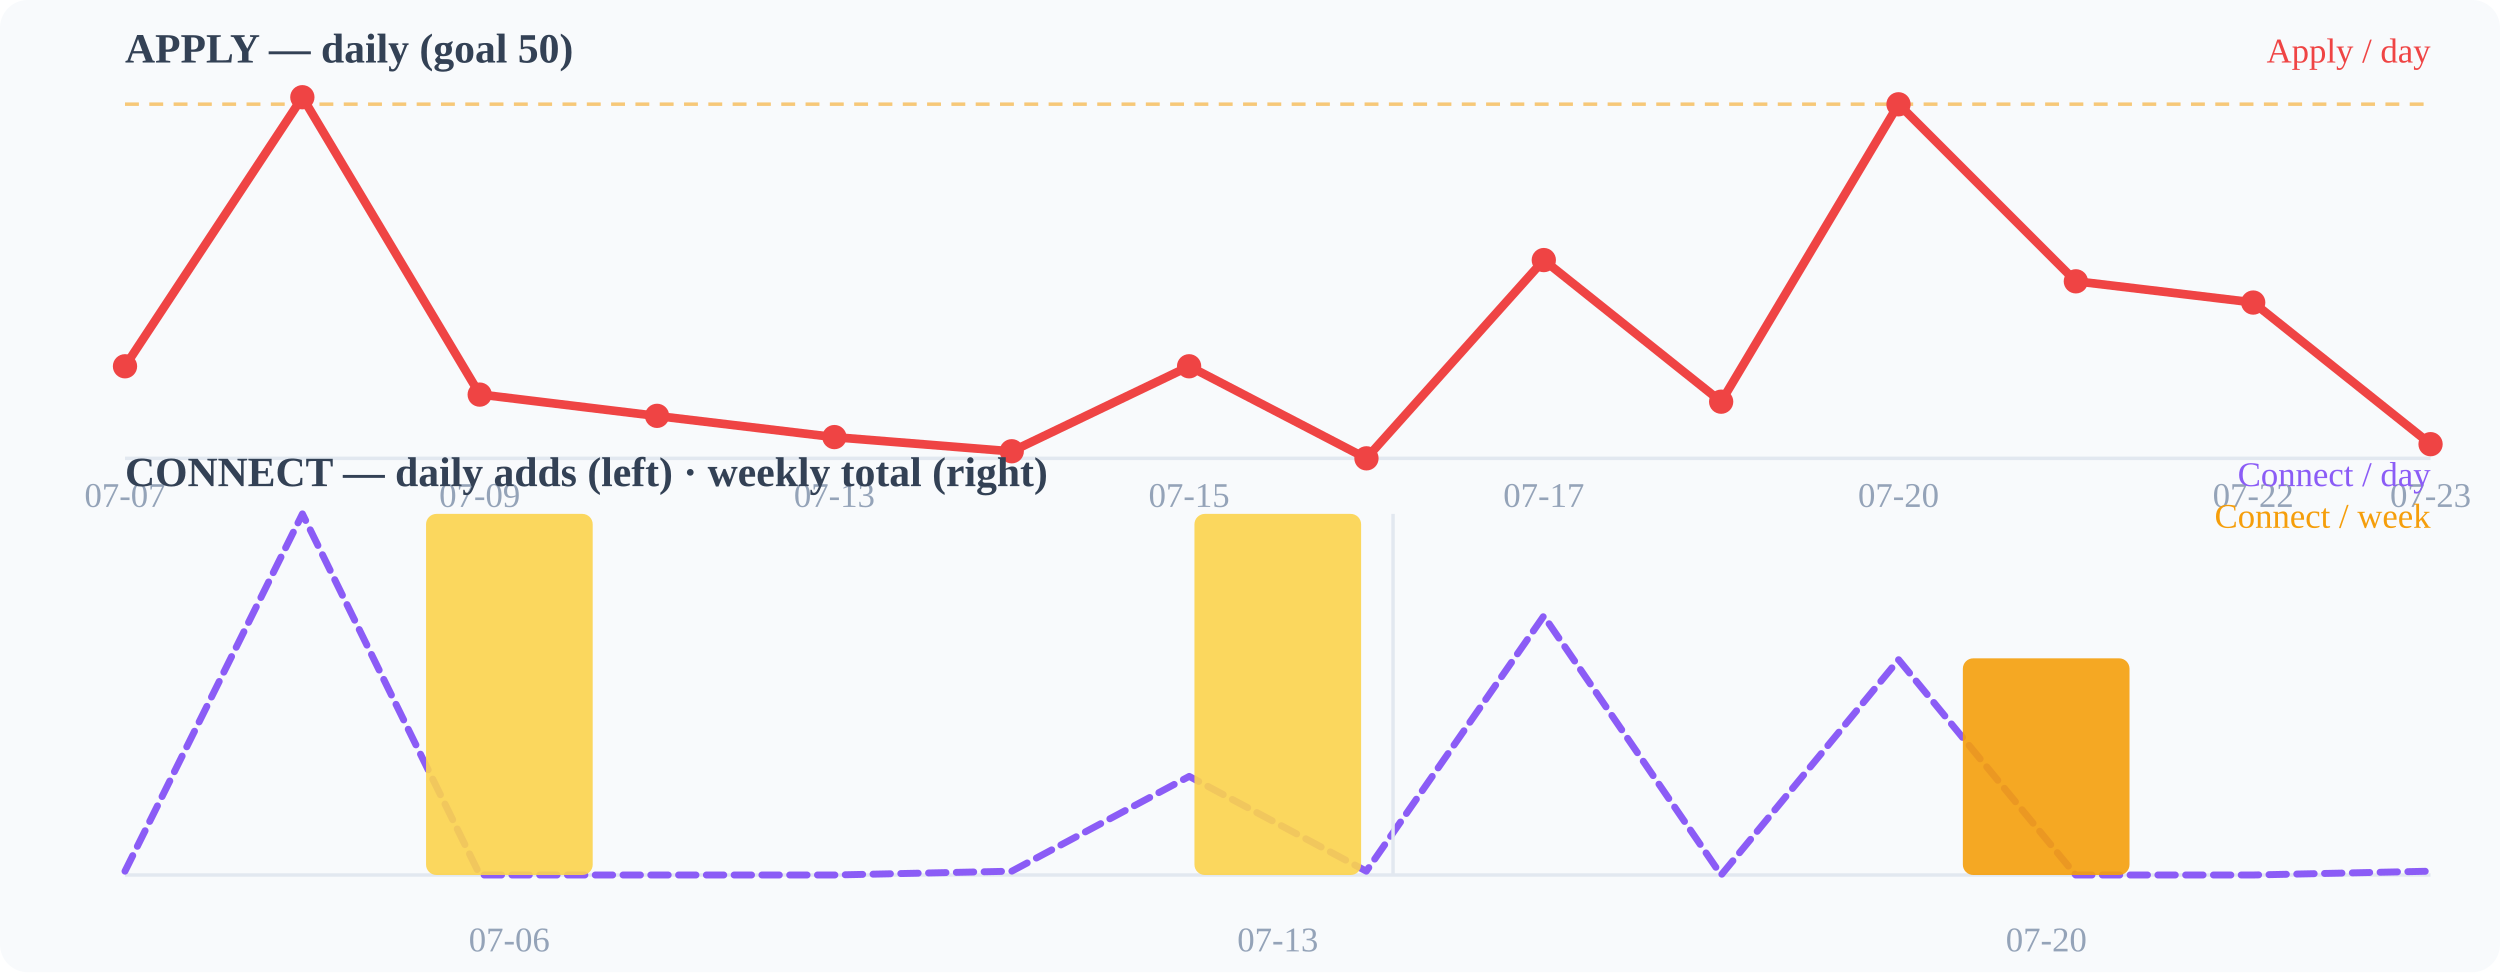
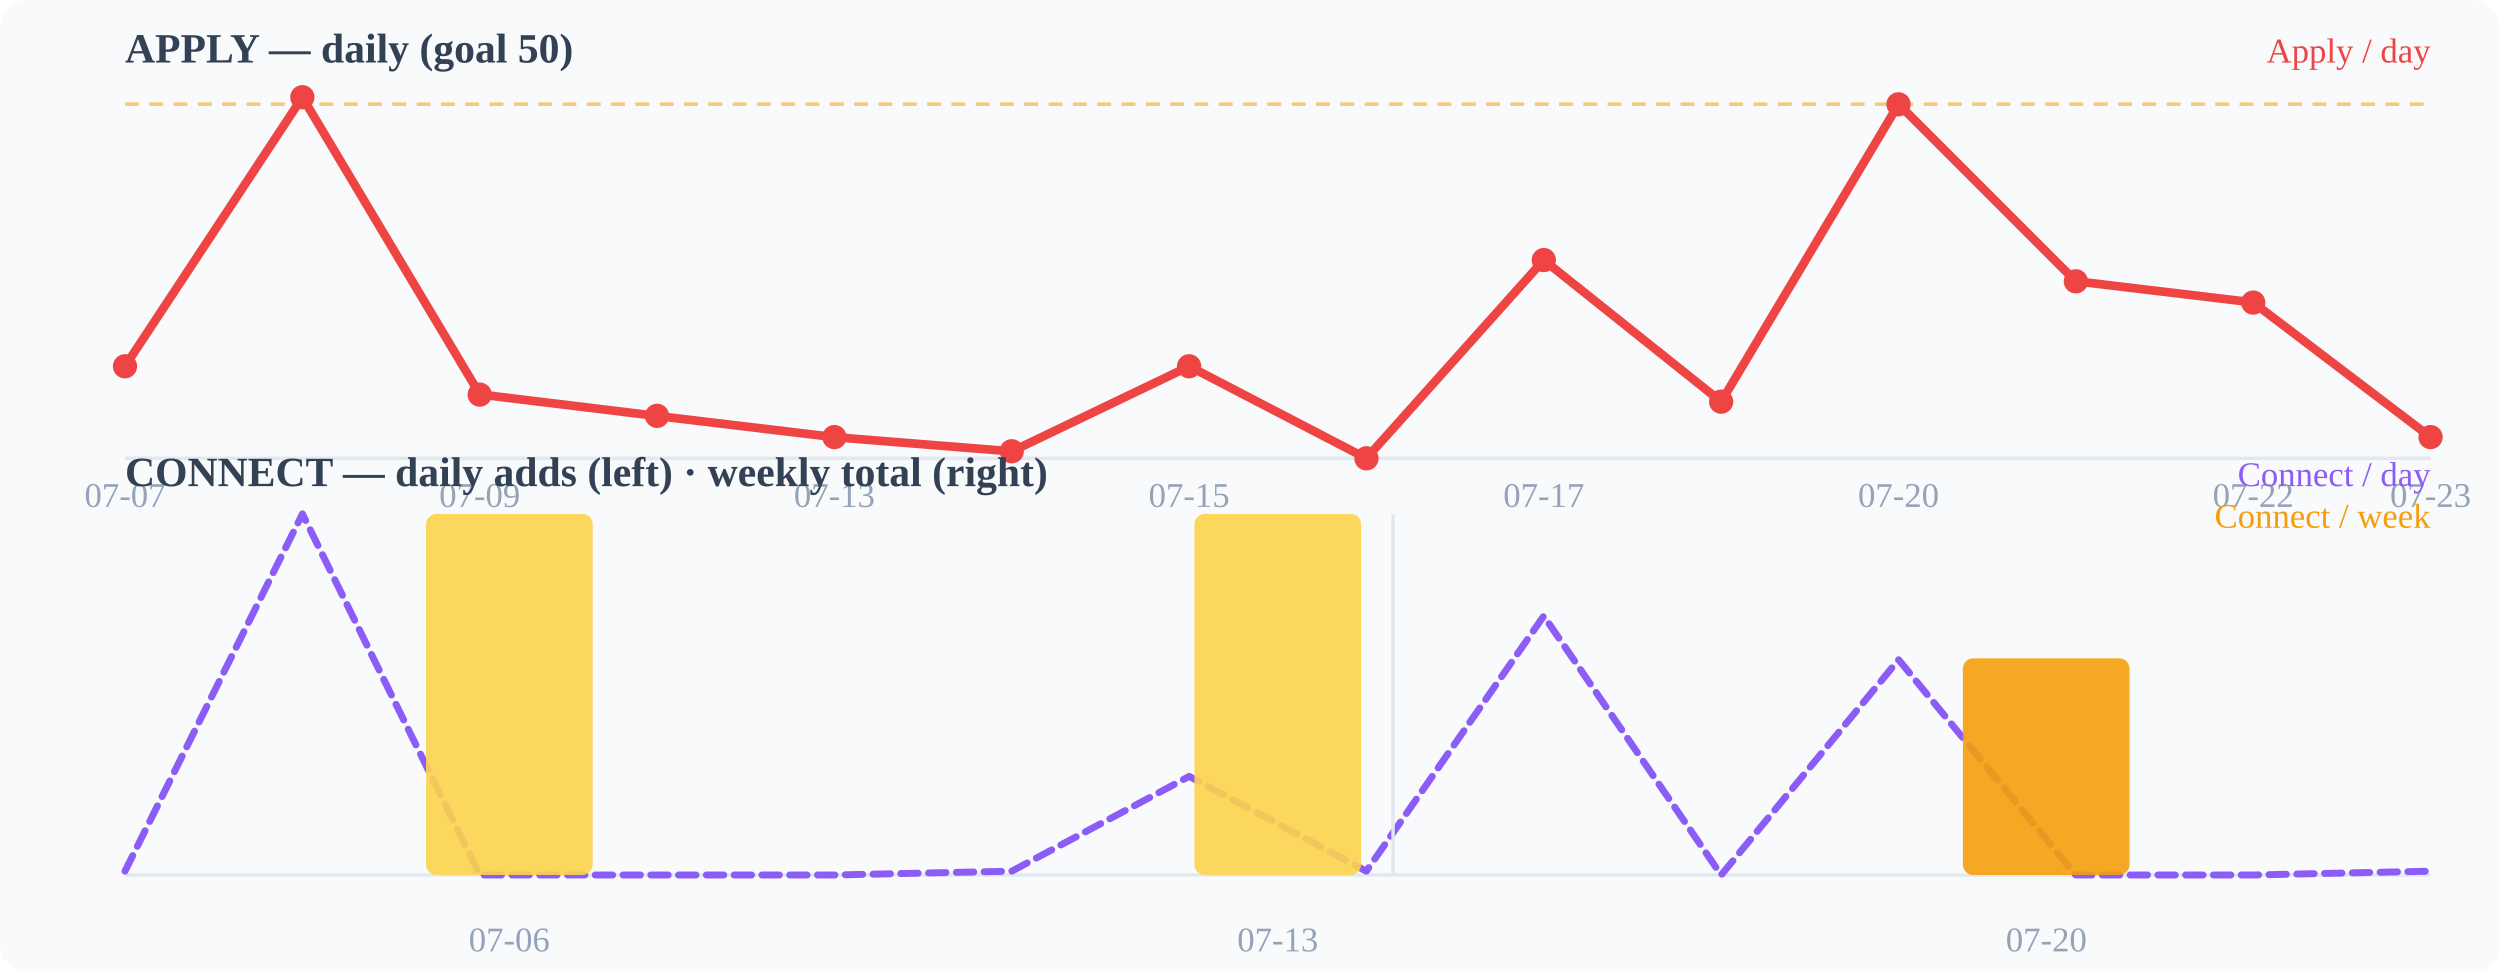
<svg xmlns="http://www.w3.org/2000/svg" width="720" height="280" viewBox="0 0 720 280">
  <rect width="720" height="280" fill="#f8fafc" rx="8" />
  <text x="36" y="18" font-size="12" font-weight="600" fill="#334155">APPLY — daily (goal 50)</text>
  <line x1="36" y1="132" x2="700" y2="132" stroke="#e2e8f0" stroke-width="1" />
  <line x1="36" y1="30.0" x2="700" y2="30.0" stroke="#f59e0b" stroke-width="1" stroke-dasharray="4 3" opacity="0.55" />
-   <polyline points="36.0,105.5 87.1,28.0 138.2,113.6 189.2,119.8 240.3,125.9 291.4,130.0 342.5,105.5 393.5,132.0 444.6,74.9 495.7,115.7 546.8,30.0 597.8,81.0 648.9,87.1 700.0,127.9" fill="none" stroke="#ef4444" stroke-width="2.5" stroke-linecap="round" stroke-linejoin="round" />
+   <polyline points="36.0,105.5 87.1,28.0 138.2,113.6 189.2,119.8 240.3,125.9 291.4,130.0 342.5,105.5 393.5,132.0 444.6,74.9 495.7,115.7 546.8,30.0 597.8,81.0 648.9,87.1 700.0,125.9" fill="none" stroke="#ef4444" stroke-width="2.5" stroke-linecap="round" stroke-linejoin="round" />
  <circle cx="36" cy="105.49" r="3.5" fill="#ef4444" />
  <circle cx="87.077" cy="28" r="3.5" fill="#ef4444" />
  <circle cx="138.154" cy="113.647" r="3.5" fill="#ef4444" />
  <circle cx="189.231" cy="119.765" r="3.5" fill="#ef4444" />
  <circle cx="240.308" cy="125.882" r="3.5" fill="#ef4444" />
  <circle cx="291.385" cy="129.961" r="3.5" fill="#ef4444" />
  <circle cx="342.462" cy="105.49" r="3.5" fill="#ef4444" />
  <circle cx="393.538" cy="132" r="3.5" fill="#ef4444" />
  <circle cx="444.615" cy="74.902" r="3.5" fill="#ef4444" />
  <circle cx="495.692" cy="115.686" r="3.5" fill="#ef4444" />
  <circle cx="546.769" cy="30.039" r="3.5" fill="#ef4444" />
  <circle cx="597.846" cy="81.02" r="3.5" fill="#ef4444" />
  <circle cx="648.923" cy="87.137" r="3.5" fill="#ef4444" />
-   <circle cx="700" cy="127.922" r="3.5" fill="#ef4444" />
+   <circle cx="700" cy="125.882" r="3.5" fill="#ef4444" />
  <text x="36" y="146" font-size="10" fill="#94a3b8" text-anchor="middle">07-07</text>
  <text x="138.154" y="146" font-size="10" fill="#94a3b8" text-anchor="middle">07-09</text>
  <text x="240.308" y="146" font-size="10" fill="#94a3b8" text-anchor="middle">07-13</text>
  <text x="342.462" y="146" font-size="10" fill="#94a3b8" text-anchor="middle">07-15</text>
  <text x="444.615" y="146" font-size="10" fill="#94a3b8" text-anchor="middle">07-17</text>
  <text x="546.769" y="146" font-size="10" fill="#94a3b8" text-anchor="middle">07-20</text>
  <text x="648.923" y="146" font-size="10" fill="#94a3b8" text-anchor="middle">07-22</text>
  <text x="700" y="146" font-size="10" fill="#94a3b8" text-anchor="middle">07-23</text>
  <text x="36" y="140" font-size="12" font-weight="600" fill="#334155">CONNECT — daily adds (left) · weekly total (right)</text>
  <line x1="36" y1="252" x2="700" y2="252" stroke="#e2e8f0" stroke-width="1" />
  <polyline points="36.0,250.9 87.1,148.0 138.2,252.0 189.2,252.0 240.3,252.0 291.4,250.9 342.5,223.6 393.5,250.9 444.6,177.4 495.7,252.0 546.8,190.0 597.8,252.0 648.9,252.0 700.0,250.9" fill="none" stroke="#8b5cf6" stroke-width="2" stroke-linecap="round" stroke-linejoin="round" stroke-dasharray="5 3" />
  <rect x="122.7" y="148.0" width="48" height="104.0" rx="3" fill="#fcd34d" opacity="0.9" />
  <rect x="344.0" y="148.0" width="48" height="104.0" rx="3" fill="#fcd34d" opacity="0.9" />
  <rect x="565.3" y="189.6" width="48" height="62.4" rx="3" fill="#f59e0b" opacity="0.9" />
  <line x1="401.2" y1="148" x2="401.2" y2="252" stroke="#e2e8f0" stroke-width="1" />
  <text x="146.667" y="274" font-size="10" fill="#94a3b8" text-anchor="middle">07-06</text>
  <text x="368" y="274" font-size="10" fill="#94a3b8" text-anchor="middle">07-13</text>
  <text x="589.333" y="274" font-size="10" fill="#94a3b8" text-anchor="middle">07-20</text>
  <text x="700" y="18" font-size="10" fill="#ef4444" text-anchor="end">Apply / day</text>
  <text x="700" y="140" font-size="10" fill="#8b5cf6" text-anchor="end">Connect / day</text>
  <text x="700" y="152" font-size="10" fill="#f59e0b" text-anchor="end">Connect / week</text>
</svg>
